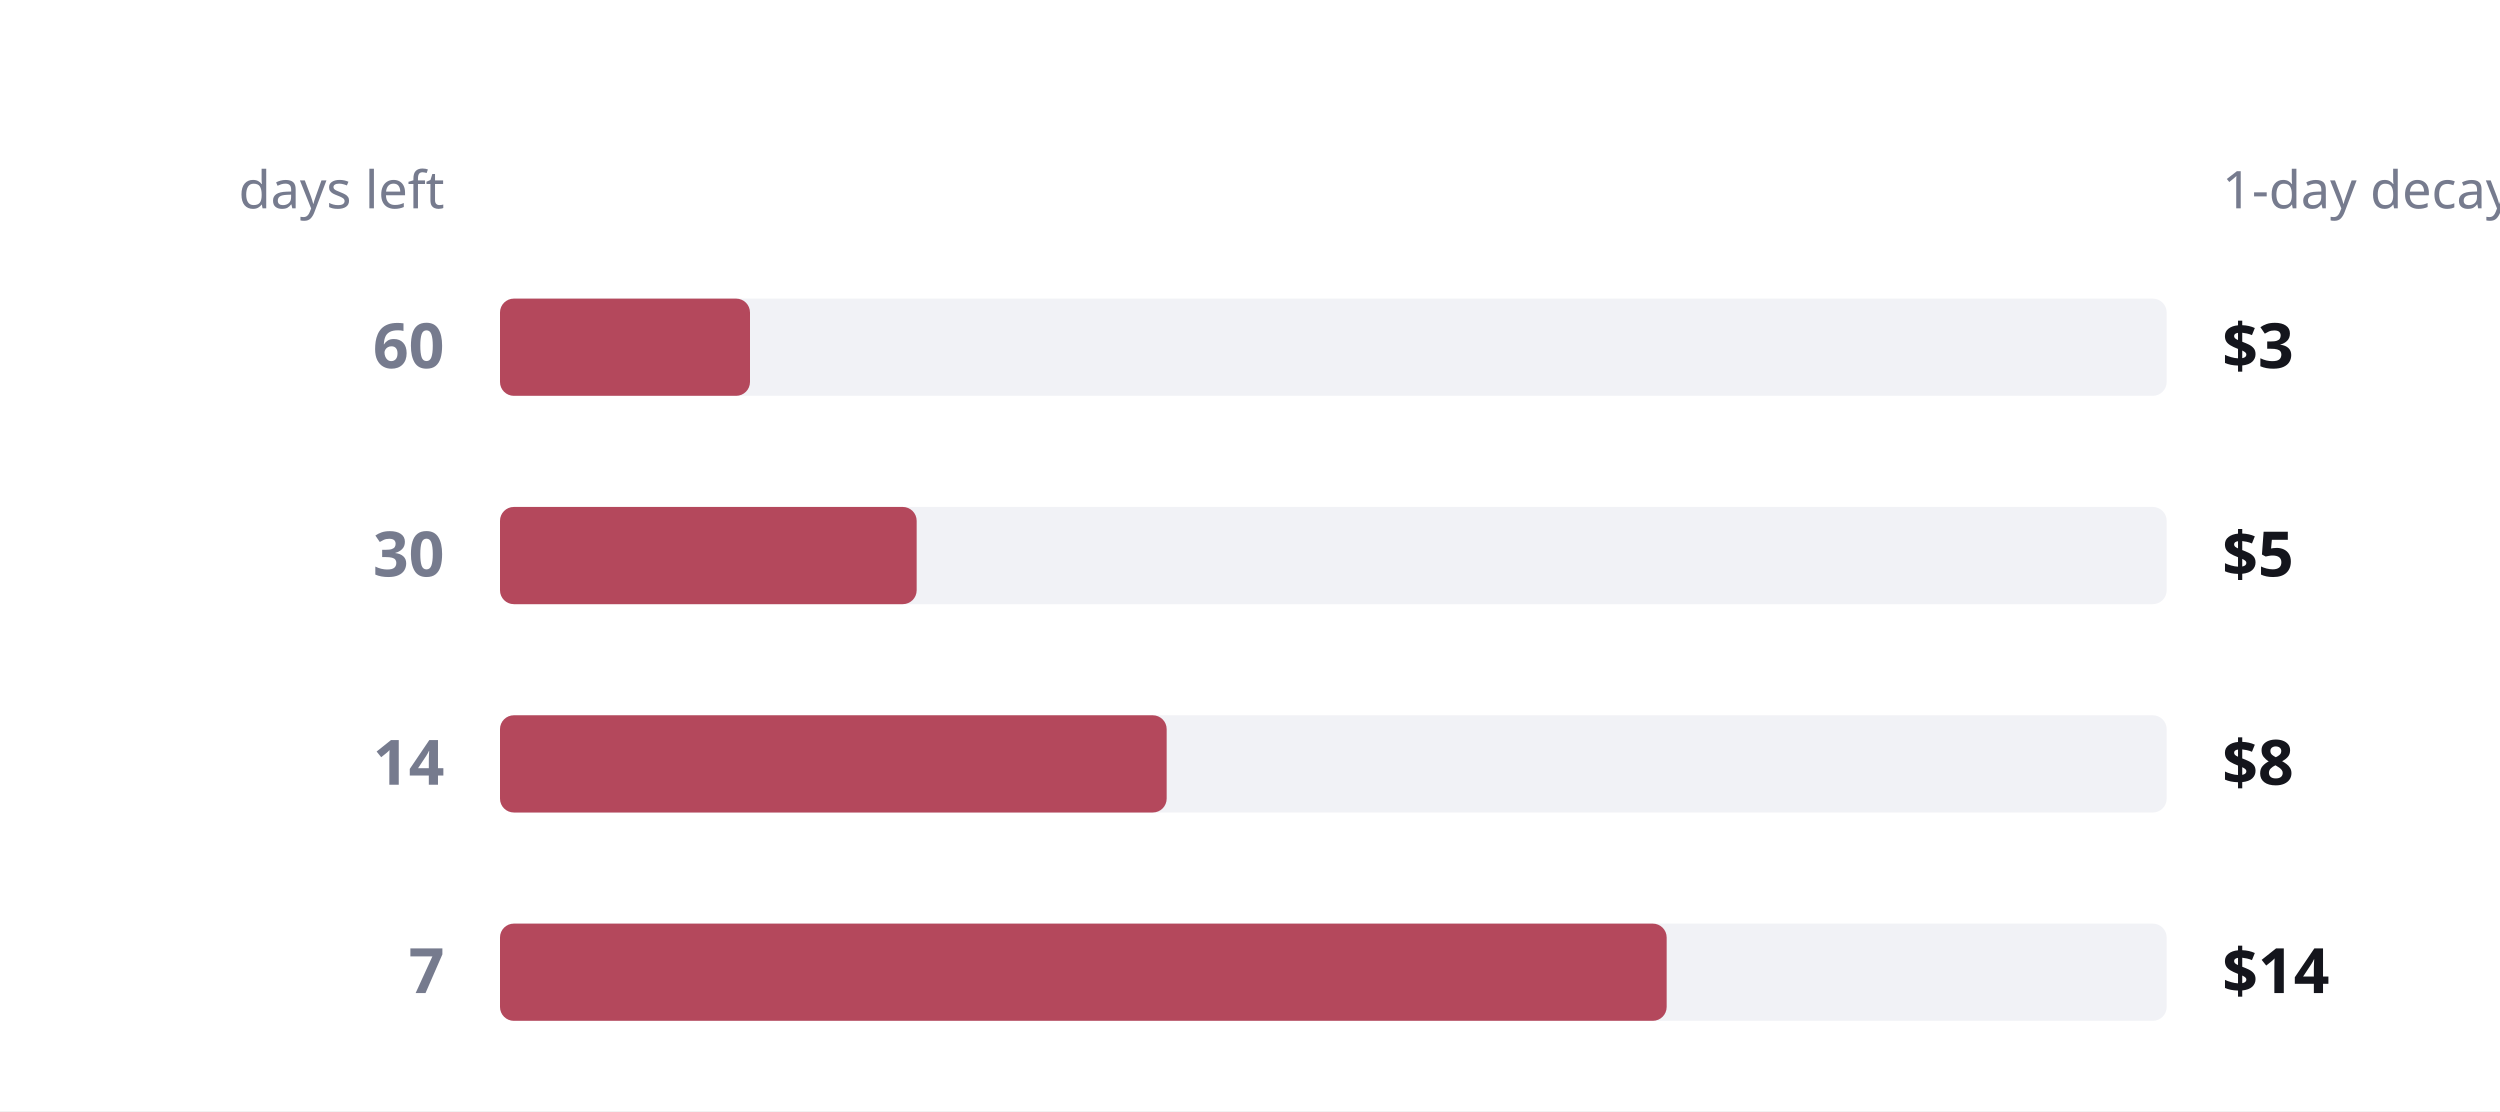
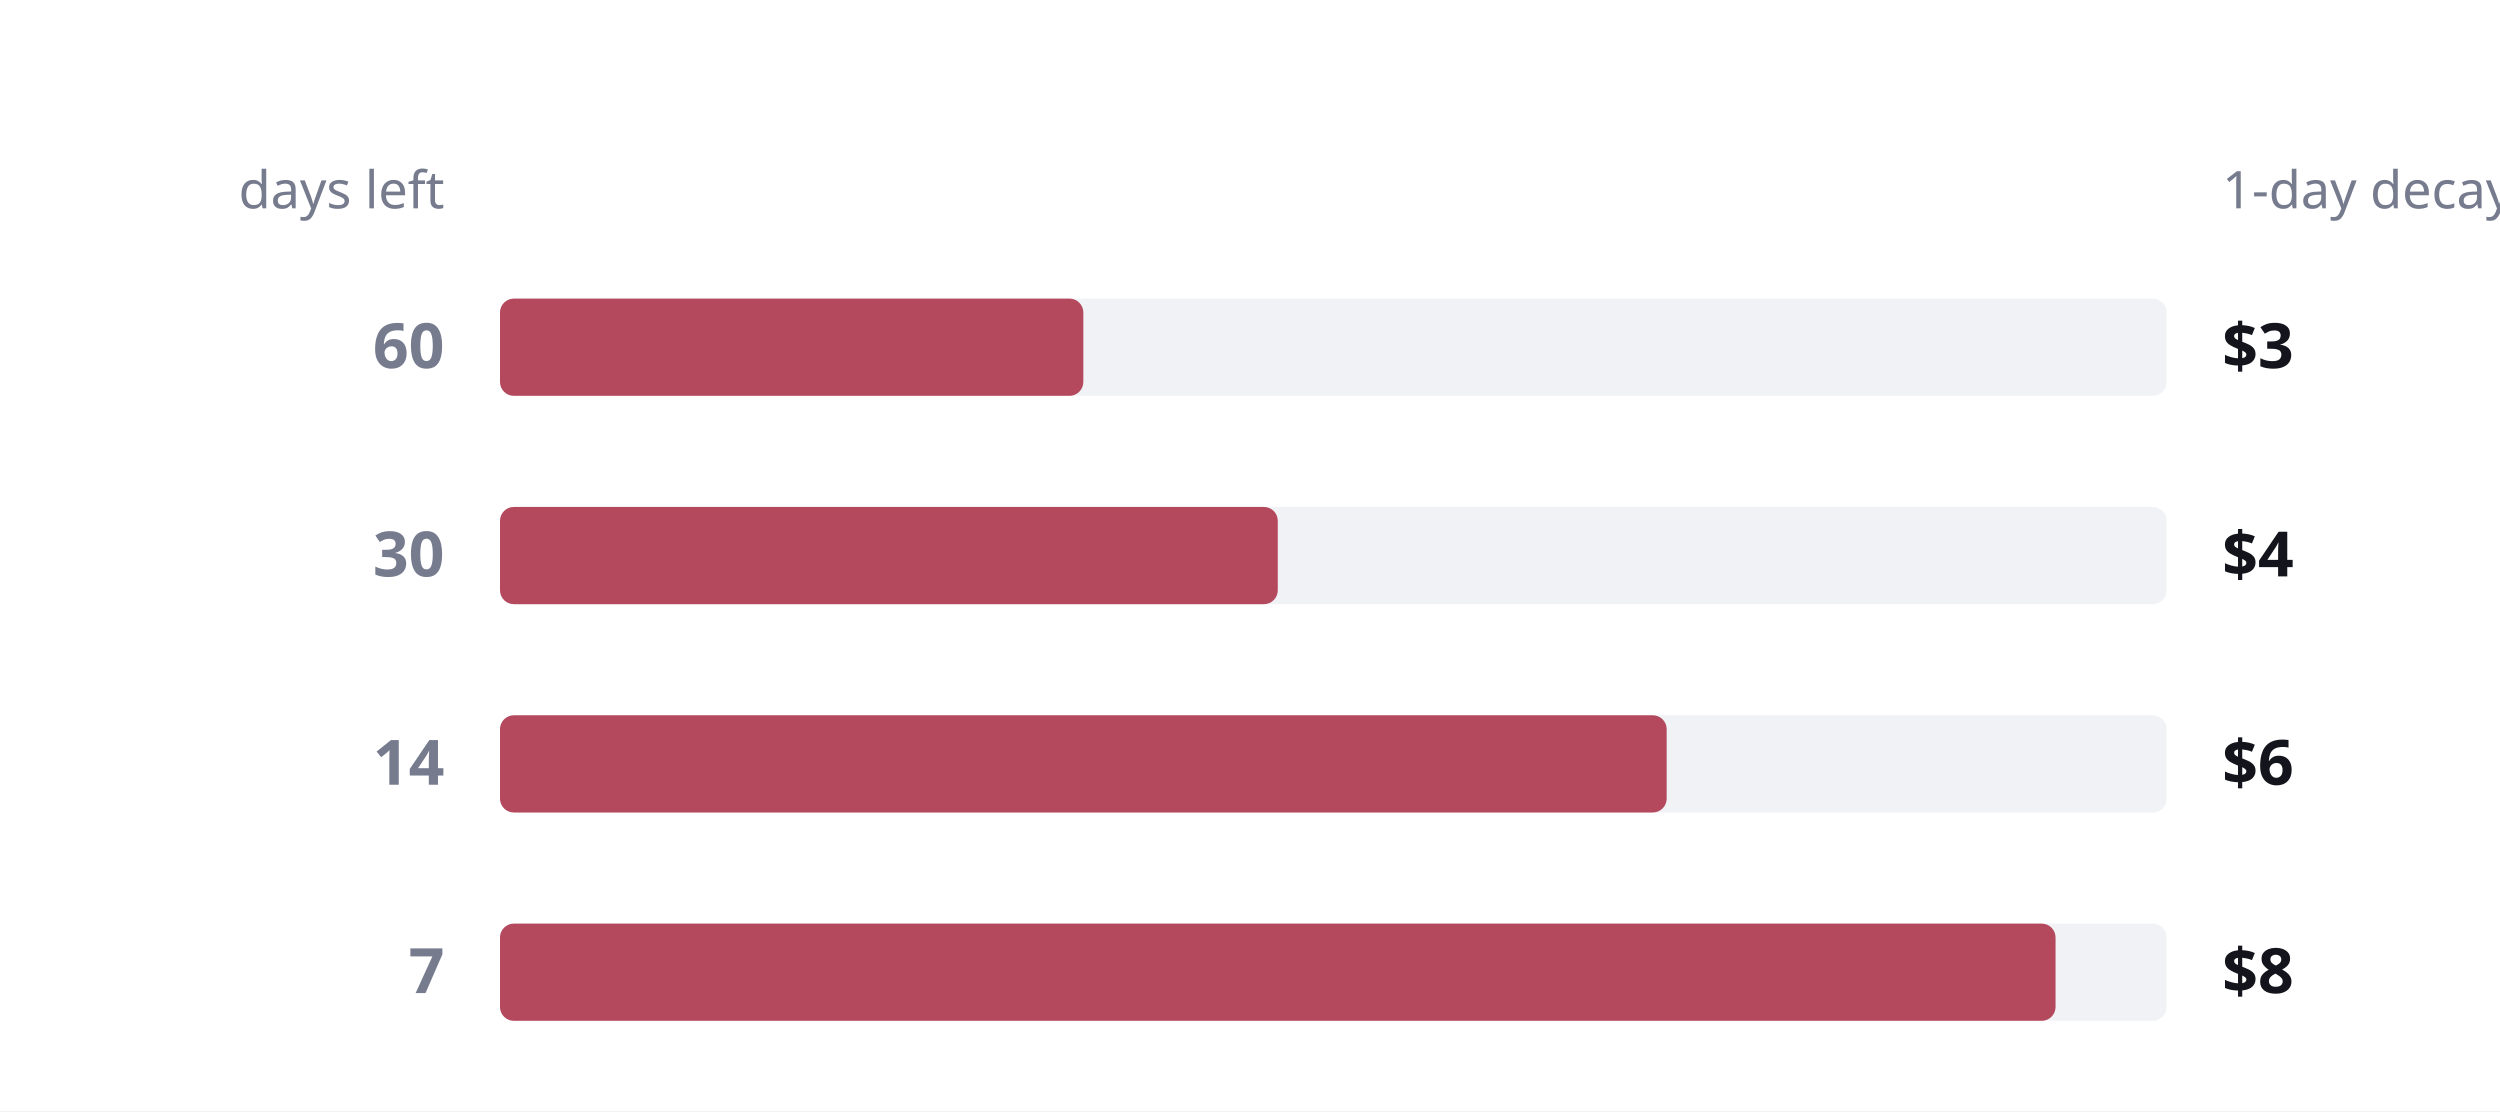
- <svg xmlns="http://www.w3.org/2000/svg" viewBox="0 0 720 320" font-family="'IBM Plex Sans', system-ui, sans-serif" role="img" aria-label="Four horizontal bars showing the estimated one-day decay in dollars of the same hypothetical at-the-money call at four points before expiration, each bar drawn against a light track. At 60 days left the one-day decay is about 3 dollars, a small part of the track. At 30 days left it is about 5 dollars. At 14 days left it is about 8 dollars. At 7 days left it is about 14 dollars, filling most of the track. The bars grow steadily longer as days to expiration falls, showing decay accelerating rather than running at a constant pace.">
+ <svg xmlns="http://www.w3.org/2000/svg" viewBox="0 0 720 320" font-family="'IBM Plex Sans', system-ui, sans-serif" role="img" aria-label="Four horizontal bars showing the estimated one-day decay in dollars of the same hypothetical at-the-money call at four points before expiration, each bar drawn against a light track. At 60 days left the one-day decay is about 3 dollars, a small part of the track. At 30 days left it is about 4 dollars. At 14 days left it is about 6 dollars. At 7 days left it is about 8 dollars, filling most of the track. Each bar is longer than the last as days to expiration falls.">
  <rect width="720" height="320" fill="#FFFFFF" />
  <text x="128" y="60" font-size="15" text-anchor="end" fill="#767B8E">days left</text>
  <text x="640" y="60" font-size="15" fill="#767B8E">1-day decay</text>
  <text x="128" y="106" font-size="18" font-weight="600" text-anchor="end" fill="#767B8E">60</text>
  <rect x="144" y="86" width="480" height="28" rx="4" fill="#F1F2F6" />
-   <rect x="144" y="86" width="72" height="28" rx="4" fill="#B4485C" />
+   <rect x="144" y="86" width="168" height="28" rx="4" fill="#B4485C" />
  <text x="640" y="106" font-size="18" font-weight="600" fill="#14151C">$3</text>
  <text x="128" y="166" font-size="18" font-weight="600" text-anchor="end" fill="#767B8E">30</text>
  <rect x="144" y="146" width="480" height="28" rx="4" fill="#F1F2F6" />
-   <rect x="144" y="146" width="120" height="28" rx="4" fill="#B4485C" />
-   <text x="640" y="166" font-size="18" font-weight="600" fill="#14151C">$5</text>
+   <rect x="144" y="146" width="224" height="28" rx="4" fill="#B4485C" />
+   <text x="640" y="166" font-size="18" font-weight="600" fill="#14151C">$4</text>
  <text x="128" y="226" font-size="18" font-weight="600" text-anchor="end" fill="#767B8E">14</text>
  <rect x="144" y="206" width="480" height="28" rx="4" fill="#F1F2F6" />
-   <rect x="144" y="206" width="192" height="28" rx="4" fill="#B4485C" />
-   <text x="640" y="226" font-size="18" font-weight="600" fill="#14151C">$8</text>
+   <rect x="144" y="206" width="336" height="28" rx="4" fill="#B4485C" />
+   <text x="640" y="226" font-size="18" font-weight="600" fill="#14151C">$6</text>
  <text x="128" y="286" font-size="18" font-weight="600" text-anchor="end" fill="#767B8E">7</text>
  <rect x="144" y="266" width="480" height="28" rx="4" fill="#F1F2F6" />
-   <rect x="144" y="266" width="336" height="28" rx="4" fill="#B4485C" />
-   <text x="640" y="286" font-size="18" font-weight="600" fill="#14151C">$14</text>
+   <rect x="144" y="266" width="448" height="28" rx="4" fill="#B4485C" />
+   <text x="640" y="286" font-size="18" font-weight="600" fill="#14151C">$8</text>
</svg>
